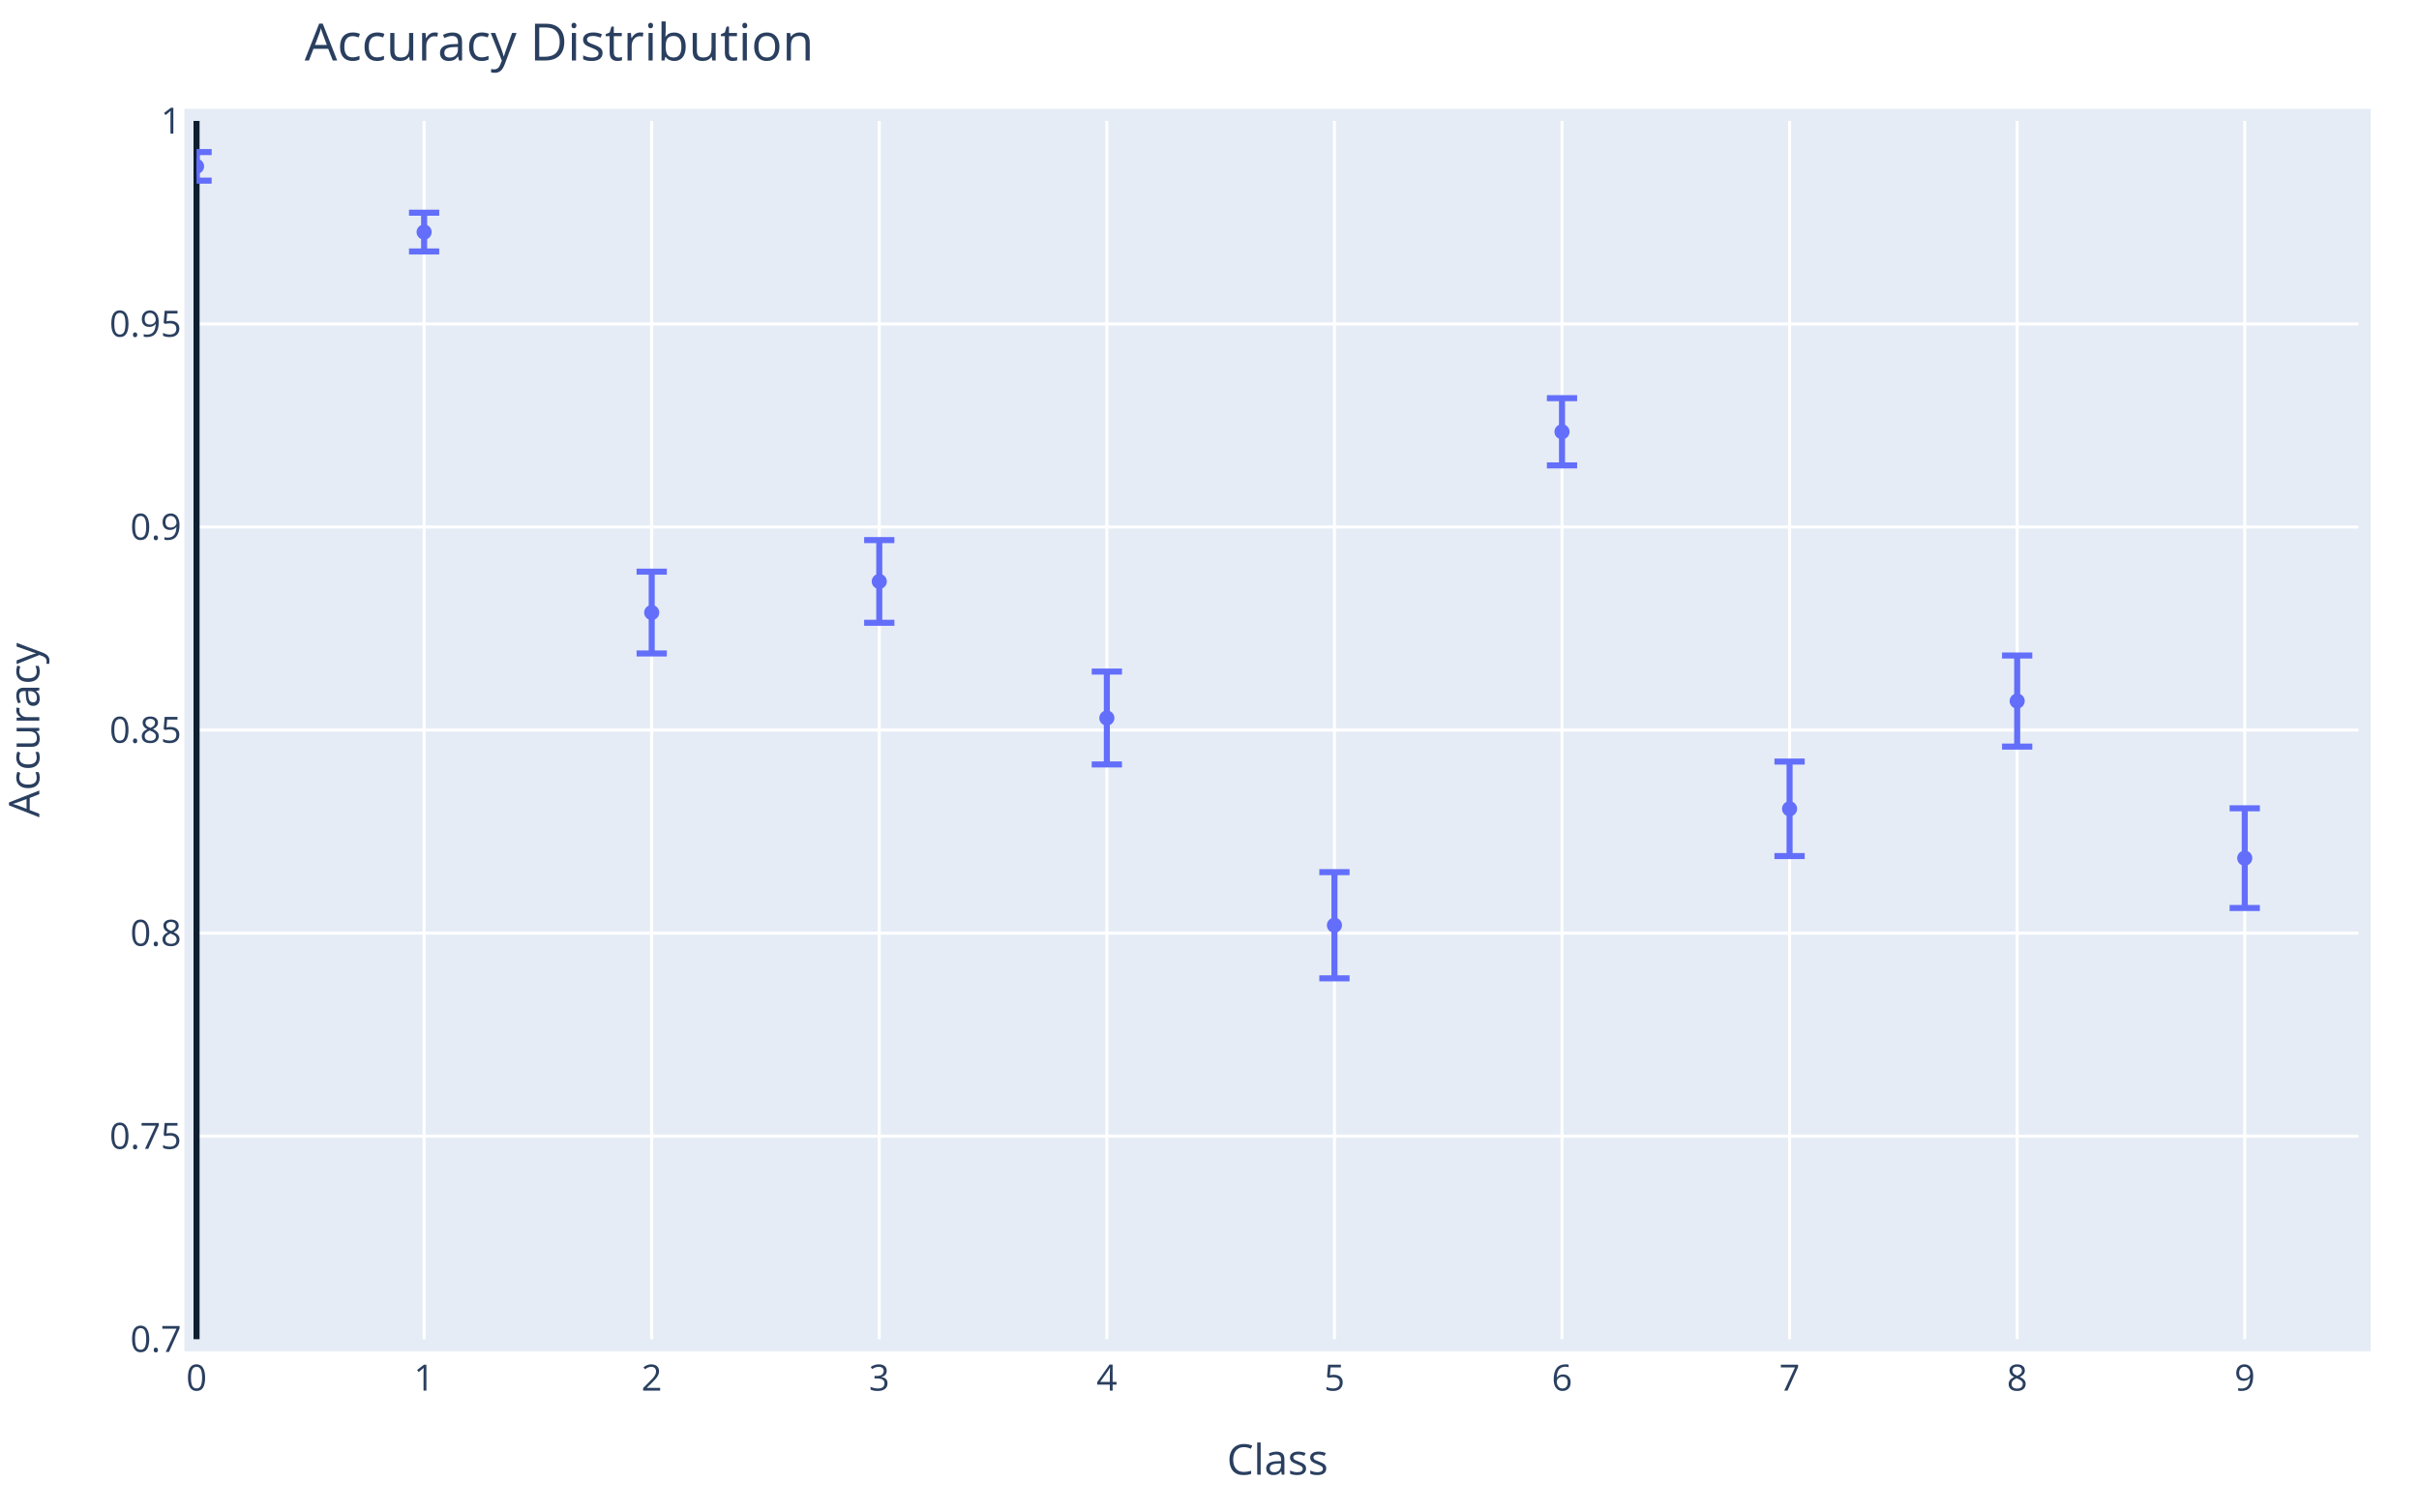
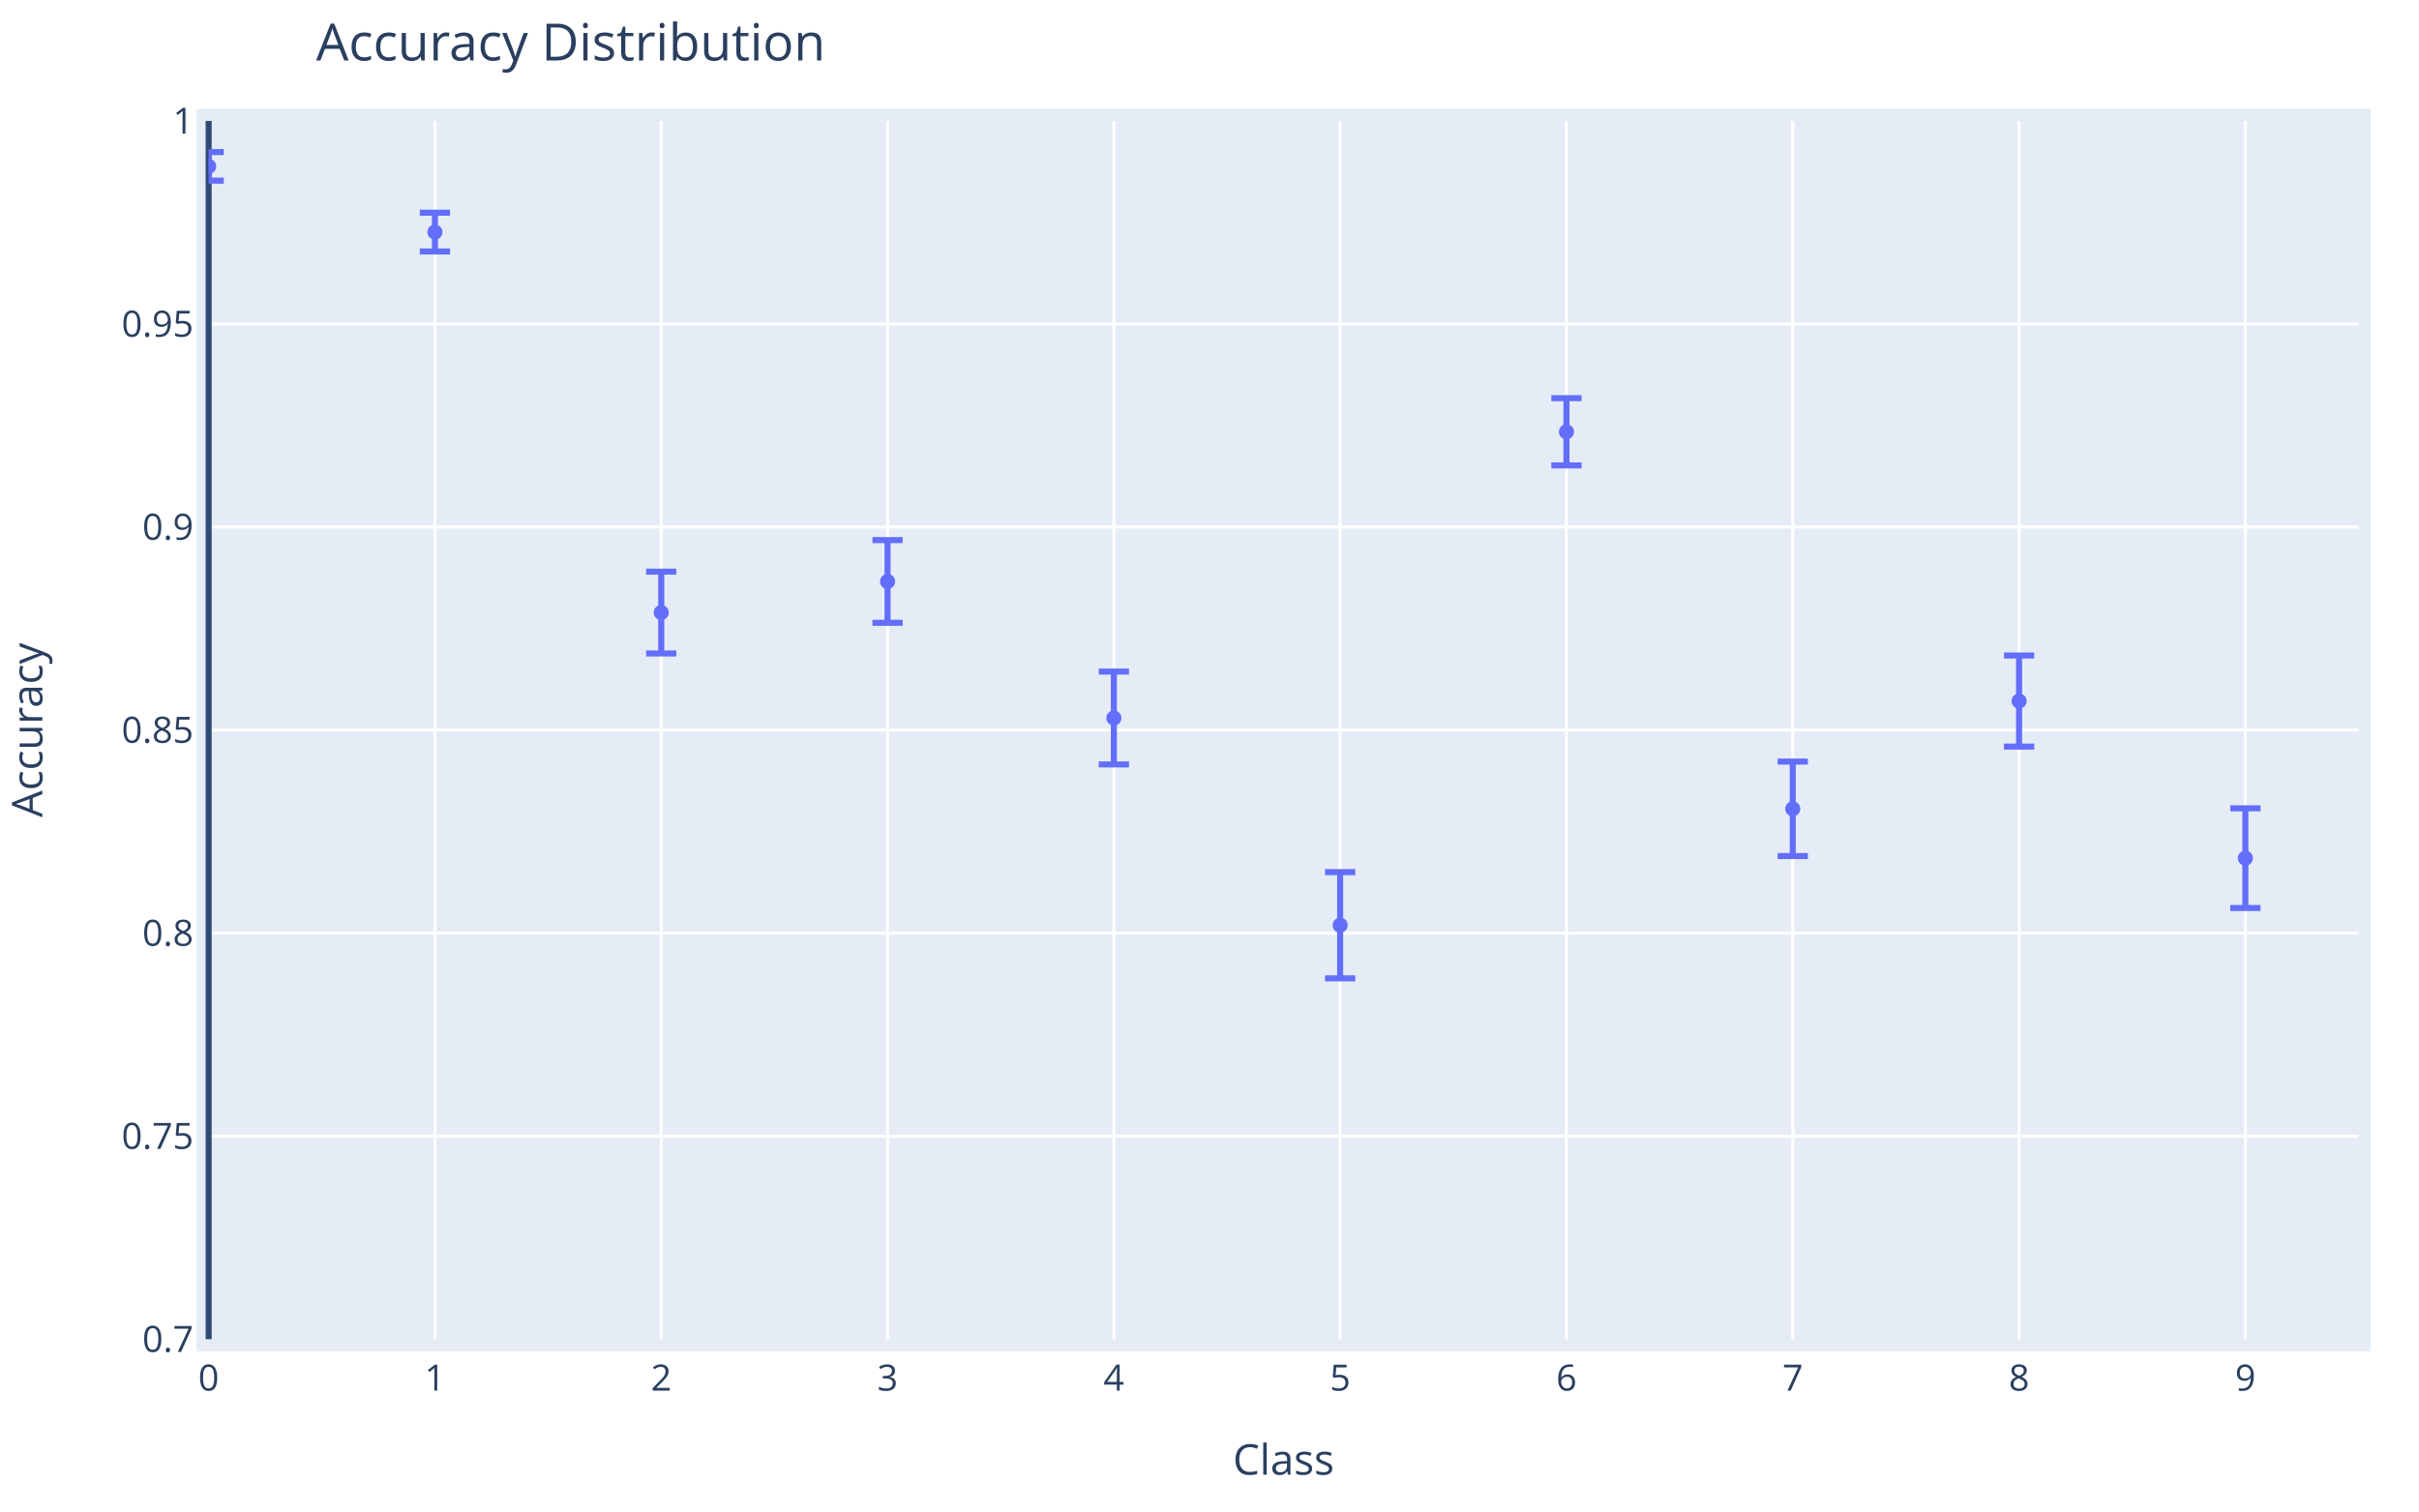
- <svg xmlns="http://www.w3.org/2000/svg" class="main-svg" width="800" height="500" viewBox="0 0 800 500">
+ <svg xmlns="http://www.w3.org/2000/svg" class="main-svg" width="800" height="500" style="" viewBox="0 0 800 500">
  <rect x="0" y="0" width="800" height="500" style="fill: rgb(255, 255, 255); fill-opacity: 1;" />
-   <defs id="defs-6bfb1a">
+   <defs id="defs-3daeb6">
    <g class="clips">
-       <clipPath id="clip6bfb1axyplot" class="plotclip">
-         <rect width="715" height="403" />
-       </clipPath>
-       <clipPath class="axesclip" id="clip6bfb1ax">
-         <rect x="65" y="0" width="715" height="500" />
-       </clipPath>
-       <clipPath class="axesclip" id="clip6bfb1ay">
+       <clipPath id="clip3daeb6xyplot" class="plotclip">
+         <rect width="711" height="403" />
+       </clipPath>
+       <clipPath class="axesclip" id="clip3daeb6x">
+         <rect x="69" y="0" width="711" height="500" />
+       </clipPath>
+       <clipPath class="axesclip" id="clip3daeb6y">
        <rect x="0" y="40" width="800" height="403" />
      </clipPath>
-       <clipPath class="axesclip" id="clip6bfb1axy">
-         <rect x="65" y="40" width="715" height="403" />
+       <clipPath class="axesclip" id="clip3daeb6xy">
+         <rect x="69" y="40" width="711" height="403" />
      </clipPath>
    </g>
    <g class="gradients" />
  </defs>
  <g class="bglayer">
-     <rect class="bg" x="61" y="36" width="723" height="411" style="fill: rgb(229, 236, 246); fill-opacity: 1; stroke-width: 0;" />
+     <rect class="bg" x="65" y="36" width="719" height="411" style="fill: rgb(229, 236, 246); fill-opacity: 1; stroke-width: 0;" />
  </g>
  <g class="layer-below">
    <g class="imagelayer" />
    <g class="shapelayer" />
  </g>
  <g class="cartesianlayer">
    <g class="subplot xy">
      <g class="layer-subplot">
        <g class="shapelayer" />
        <g class="imagelayer" />
      </g>
      <g class="gridlayer">
        <g class="x">
-           <path class="xgrid crisp" transform="translate(140.26,0)" d="M0,40v403" style="stroke: rgb(255, 255, 255); stroke-opacity: 1; stroke-width: 1px;" />
-           <path class="xgrid crisp" transform="translate(215.53,0)" d="M0,40v403" style="stroke: rgb(255, 255, 255); stroke-opacity: 1; stroke-width: 1px;" />
-           <path class="xgrid crisp" transform="translate(290.79,0)" d="M0,40v403" style="stroke: rgb(255, 255, 255); stroke-opacity: 1; stroke-width: 1px;" />
-           <path class="xgrid crisp" transform="translate(366.05,0)" d="M0,40v403" style="stroke: rgb(255, 255, 255); stroke-opacity: 1; stroke-width: 1px;" />
-           <path class="xgrid crisp" transform="translate(441.32,0)" d="M0,40v403" style="stroke: rgb(255, 255, 255); stroke-opacity: 1; stroke-width: 1px;" />
-           <path class="xgrid crisp" transform="translate(516.58,0)" d="M0,40v403" style="stroke: rgb(255, 255, 255); stroke-opacity: 1; stroke-width: 1px;" />
-           <path class="xgrid crisp" transform="translate(591.84,0)" d="M0,40v403" style="stroke: rgb(255, 255, 255); stroke-opacity: 1; stroke-width: 1px;" />
-           <path class="xgrid crisp" transform="translate(667.11,0)" d="M0,40v403" style="stroke: rgb(255, 255, 255); stroke-opacity: 1; stroke-width: 1px;" />
-           <path class="xgrid crisp" transform="translate(742.37,0)" d="M0,40v403" style="stroke: rgb(255, 255, 255); stroke-opacity: 1; stroke-width: 1px;" />
+           <path class="xgrid crisp" transform="translate(143.84,0)" d="M0,40v403" style="stroke: rgb(255, 255, 255); stroke-opacity: 1; stroke-width: 1px;" />
+           <path class="xgrid crisp" transform="translate(218.68,0)" d="M0,40v403" style="stroke: rgb(255, 255, 255); stroke-opacity: 1; stroke-width: 1px;" />
+           <path class="xgrid crisp" transform="translate(293.53,0)" d="M0,40v403" style="stroke: rgb(255, 255, 255); stroke-opacity: 1; stroke-width: 1px;" />
+           <path class="xgrid crisp" transform="translate(368.37,0)" d="M0,40v403" style="stroke: rgb(255, 255, 255); stroke-opacity: 1; stroke-width: 1px;" />
+           <path class="xgrid crisp" transform="translate(443.21,0)" d="M0,40v403" style="stroke: rgb(255, 255, 255); stroke-opacity: 1; stroke-width: 1px;" />
+           <path class="xgrid crisp" transform="translate(518.05,0)" d="M0,40v403" style="stroke: rgb(255, 255, 255); stroke-opacity: 1; stroke-width: 1px;" />
+           <path class="xgrid crisp" transform="translate(592.89,0)" d="M0,40v403" style="stroke: rgb(255, 255, 255); stroke-opacity: 1; stroke-width: 1px;" />
+           <path class="xgrid crisp" transform="translate(667.74,0)" d="M0,40v403" style="stroke: rgb(255, 255, 255); stroke-opacity: 1; stroke-width: 1px;" />
+           <path class="xgrid crisp" transform="translate(742.58,0)" d="M0,40v403" style="stroke: rgb(255, 255, 255); stroke-opacity: 1; stroke-width: 1px;" />
        </g>
        <g class="y">
-           <path class="ygrid crisp" transform="translate(0,375.83)" d="M65,0h715" style="stroke: rgb(255, 255, 255); stroke-opacity: 1; stroke-width: 1px;" />
-           <path class="ygrid crisp" transform="translate(0,308.67)" d="M65,0h715" style="stroke: rgb(255, 255, 255); stroke-opacity: 1; stroke-width: 1px;" />
-           <path class="ygrid crisp" transform="translate(0,241.5)" d="M65,0h715" style="stroke: rgb(255, 255, 255); stroke-opacity: 1; stroke-width: 1px;" />
-           <path class="ygrid crisp" transform="translate(0,174.33)" d="M65,0h715" style="stroke: rgb(255, 255, 255); stroke-opacity: 1; stroke-width: 1px;" />
-           <path class="ygrid crisp" transform="translate(0,107.17)" d="M65,0h715" style="stroke: rgb(255, 255, 255); stroke-opacity: 1; stroke-width: 1px;" />
+           <path class="ygrid crisp" transform="translate(0,375.83)" d="M69,0h711" style="stroke: rgb(255, 255, 255); stroke-opacity: 1; stroke-width: 1px;" />
+           <path class="ygrid crisp" transform="translate(0,308.67)" d="M69,0h711" style="stroke: rgb(255, 255, 255); stroke-opacity: 1; stroke-width: 1px;" />
+           <path class="ygrid crisp" transform="translate(0,241.5)" d="M69,0h711" style="stroke: rgb(255, 255, 255); stroke-opacity: 1; stroke-width: 1px;" />
+           <path class="ygrid crisp" transform="translate(0,174.33)" d="M69,0h711" style="stroke: rgb(255, 255, 255); stroke-opacity: 1; stroke-width: 1px;" />
+           <path class="ygrid crisp" transform="translate(0,107.17)" d="M69,0h711" style="stroke: rgb(255, 255, 255); stroke-opacity: 1; stroke-width: 1px;" />
        </g>
      </g>
      <g class="zerolinelayer">
-         <path class="xzl zl crisp" transform="translate(65,0)" d="M0,40v403" style="stroke: rgb(15, 30, 49); stroke-opacity: 1; stroke-width: 2px;" />
+         <path class="xzl zl crisp" transform="translate(69,0)" d="M0,40v403" style="stroke: rgb(46, 75, 115); stroke-opacity: 1; stroke-width: 2px;" />
      </g>
      <path class="xlines-below" />
      <path class="ylines-below" />
      <g class="overlines-below" />
      <g class="xaxislayer-below" />
      <g class="yaxislayer-below" />
      <g class="overaxes-below" />
-       <g class="plot" transform="translate(65, 40)" clip-path="url('#clip6bfb1axyplot')">
+       <g class="plot" transform="translate(69, 40)" clip-path="url('#clip3daeb6xyplot')">
        <g class="scatterlayer mlayer">
-           <g class="trace scatter tracea9908182-695a-4a08-9360-fbf8f543a194" style="stroke-miterlimit: 2; opacity: 1;">
+           <g class="trace scatter tracea1490b07-194f-4446-a8df-bc82d39cc035" style="stroke-miterlimit: 2; opacity: 1;">
            <g class="fills" />
            <g class="errorbars">
              <g class="errorbar" style="opacity: 1;">
                <path class="yerror" d="M-5,10.3h10m-5,0V19.75m-5,0h10" style="vector-effect: non-scaling-stroke; stroke-width: 2px; stroke: rgb(99, 110, 250); stroke-opacity: 1;" />
              </g>
              <g class="errorbar" style="opacity: 1;">
-                 <path class="yerror" d="M70.26,30.36h10m-5,0V43.18m-5,0h10" style="vector-effect: non-scaling-stroke; stroke-width: 2px; stroke: rgb(99, 110, 250); stroke-opacity: 1;" />
-               </g>
-               <g class="errorbar" style="opacity: 1;">
-                 <path class="yerror" d="M145.53,149.1h10m-5,0V176.16m-5,0h10" style="vector-effect: non-scaling-stroke; stroke-width: 2px; stroke: rgb(99, 110, 250); stroke-opacity: 1;" />
-               </g>
-               <g class="errorbar" style="opacity: 1;">
-                 <path class="yerror" d="M220.79,138.66h10m-5,0V166.01m-5,0h10" style="vector-effect: non-scaling-stroke; stroke-width: 2px; stroke: rgb(99, 110, 250); stroke-opacity: 1;" />
-               </g>
-               <g class="errorbar" style="opacity: 1;">
-                 <path class="yerror" d="M296.05,182.15h10m-5,0V212.87m-5,0h10" style="vector-effect: non-scaling-stroke; stroke-width: 2px; stroke: rgb(99, 110, 250); stroke-opacity: 1;" />
-               </g>
-               <g class="errorbar" style="opacity: 1;">
-                 <path class="yerror" d="M371.32,248.5h10m-5,0V283.63m-5,0h10" style="vector-effect: non-scaling-stroke; stroke-width: 2px; stroke: rgb(99, 110, 250); stroke-opacity: 1;" />
-               </g>
-               <g class="errorbar" style="opacity: 1;">
-                 <path class="yerror" d="M446.58,91.71h10m-5,0V113.95m-5,0h10" style="vector-effect: non-scaling-stroke; stroke-width: 2px; stroke: rgb(99, 110, 250); stroke-opacity: 1;" />
-               </g>
-               <g class="errorbar" style="opacity: 1;">
-                 <path class="yerror" d="M521.84,211.92h10m-5,0V243.18m-5,0h10" style="vector-effect: non-scaling-stroke; stroke-width: 2px; stroke: rgb(99, 110, 250); stroke-opacity: 1;" />
-               </g>
-               <g class="errorbar" style="opacity: 1;">
-                 <path class="yerror" d="M597.11,176.84h10m-5,0V206.97m-5,0h10" style="vector-effect: non-scaling-stroke; stroke-width: 2px; stroke: rgb(99, 110, 250); stroke-opacity: 1;" />
-               </g>
-               <g class="errorbar" style="opacity: 1;">
-                 <path class="yerror" d="M672.37,227.38h10m-5,0V260.36m-5,0h10" style="vector-effect: non-scaling-stroke; stroke-width: 2px; stroke: rgb(99, 110, 250); stroke-opacity: 1;" />
+                 <path class="yerror" d="M69.84,30.36h10m-5,0V43.18m-5,0h10" style="vector-effect: non-scaling-stroke; stroke-width: 2px; stroke: rgb(99, 110, 250); stroke-opacity: 1;" />
+               </g>
+               <g class="errorbar" style="opacity: 1;">
+                 <path class="yerror" d="M144.68,149.1h10m-5,0V176.16m-5,0h10" style="vector-effect: non-scaling-stroke; stroke-width: 2px; stroke: rgb(99, 110, 250); stroke-opacity: 1;" />
+               </g>
+               <g class="errorbar" style="opacity: 1;">
+                 <path class="yerror" d="M219.53,138.66h10m-5,0V166.01m-5,0h10" style="vector-effect: non-scaling-stroke; stroke-width: 2px; stroke: rgb(99, 110, 250); stroke-opacity: 1;" />
+               </g>
+               <g class="errorbar" style="opacity: 1;">
+                 <path class="yerror" d="M294.37,182.15h10m-5,0V212.87m-5,0h10" style="vector-effect: non-scaling-stroke; stroke-width: 2px; stroke: rgb(99, 110, 250); stroke-opacity: 1;" />
+               </g>
+               <g class="errorbar" style="opacity: 1;">
+                 <path class="yerror" d="M369.21,248.5h10m-5,0V283.63m-5,0h10" style="vector-effect: non-scaling-stroke; stroke-width: 2px; stroke: rgb(99, 110, 250); stroke-opacity: 1;" />
+               </g>
+               <g class="errorbar" style="opacity: 1;">
+                 <path class="yerror" d="M444.05,91.71h10m-5,0V113.95m-5,0h10" style="vector-effect: non-scaling-stroke; stroke-width: 2px; stroke: rgb(99, 110, 250); stroke-opacity: 1;" />
+               </g>
+               <g class="errorbar" style="opacity: 1;">
+                 <path class="yerror" d="M518.89,211.92h10m-5,0V243.18m-5,0h10" style="vector-effect: non-scaling-stroke; stroke-width: 2px; stroke: rgb(99, 110, 250); stroke-opacity: 1;" />
+               </g>
+               <g class="errorbar" style="opacity: 1;">
+                 <path class="yerror" d="M593.74,176.84h10m-5,0V206.97m-5,0h10" style="vector-effect: non-scaling-stroke; stroke-width: 2px; stroke: rgb(99, 110, 250); stroke-opacity: 1;" />
+               </g>
+               <g class="errorbar" style="opacity: 1;">
+                 <path class="yerror" d="M668.58,227.38h10m-5,0V260.36m-5,0h10" style="vector-effect: non-scaling-stroke; stroke-width: 2px; stroke: rgb(99, 110, 250); stroke-opacity: 1;" />
              </g>
            </g>
            <g class="lines" />
            <g class="points">
              <path class="point" transform="translate(0,15.03)" d="M2.5,0A2.5,2.5 0 1,1 0,-2.5A2.5,2.5 0 0,1 2.5,0Z" style="opacity: 1; stroke-width: 0px; fill: rgb(99, 110, 250); fill-opacity: 1;" />
-               <path class="point" transform="translate(75.26,36.77)" d="M2.5,0A2.5,2.5 0 1,1 0,-2.5A2.5,2.5 0 0,1 2.5,0Z" style="opacity: 1; stroke-width: 0px; fill: rgb(99, 110, 250); fill-opacity: 1;" />
-               <path class="point" transform="translate(150.53,162.63)" d="M2.5,0A2.5,2.5 0 1,1 0,-2.5A2.5,2.5 0 0,1 2.5,0Z" style="opacity: 1; stroke-width: 0px; fill: rgb(99, 110, 250); fill-opacity: 1;" />
-               <path class="point" transform="translate(225.79,152.34)" d="M2.5,0A2.5,2.5 0 1,1 0,-2.5A2.5,2.5 0 0,1 2.5,0Z" style="opacity: 1; stroke-width: 0px; fill: rgb(99, 110, 250); fill-opacity: 1;" />
-               <path class="point" transform="translate(301.05,197.51)" d="M2.5,0A2.5,2.5 0 1,1 0,-2.5A2.5,2.5 0 0,1 2.5,0Z" style="opacity: 1; stroke-width: 0px; fill: rgb(99, 110, 250); fill-opacity: 1;" />
-               <path class="point" transform="translate(376.32,266.06)" d="M2.5,0A2.5,2.5 0 1,1 0,-2.5A2.5,2.5 0 0,1 2.5,0Z" style="opacity: 1; stroke-width: 0px; fill: rgb(99, 110, 250); fill-opacity: 1;" />
-               <path class="point" transform="translate(451.58,102.83)" d="M2.5,0A2.5,2.5 0 1,1 0,-2.5A2.5,2.5 0 0,1 2.5,0Z" style="opacity: 1; stroke-width: 0px; fill: rgb(99, 110, 250); fill-opacity: 1;" />
-               <path class="point" transform="translate(526.84,227.55)" d="M2.5,0A2.5,2.5 0 1,1 0,-2.5A2.5,2.5 0 0,1 2.5,0Z" style="opacity: 1; stroke-width: 0px; fill: rgb(99, 110, 250); fill-opacity: 1;" />
-               <path class="point" transform="translate(602.11,191.9)" d="M2.5,0A2.5,2.5 0 1,1 0,-2.5A2.5,2.5 0 0,1 2.5,0Z" style="opacity: 1; stroke-width: 0px; fill: rgb(99, 110, 250); fill-opacity: 1;" />
-               <path class="point" transform="translate(677.37,243.87)" d="M2.5,0A2.5,2.5 0 1,1 0,-2.5A2.5,2.5 0 0,1 2.5,0Z" style="opacity: 1; stroke-width: 0px; fill: rgb(99, 110, 250); fill-opacity: 1;" />
+               <path class="point" transform="translate(74.84,36.77)" d="M2.5,0A2.5,2.5 0 1,1 0,-2.5A2.5,2.5 0 0,1 2.5,0Z" style="opacity: 1; stroke-width: 0px; fill: rgb(99, 110, 250); fill-opacity: 1;" />
+               <path class="point" transform="translate(149.68,162.63)" d="M2.5,0A2.5,2.5 0 1,1 0,-2.5A2.5,2.5 0 0,1 2.5,0Z" style="opacity: 1; stroke-width: 0px; fill: rgb(99, 110, 250); fill-opacity: 1;" />
+               <path class="point" transform="translate(224.53,152.34)" d="M2.5,0A2.5,2.5 0 1,1 0,-2.5A2.5,2.5 0 0,1 2.5,0Z" style="opacity: 1; stroke-width: 0px; fill: rgb(99, 110, 250); fill-opacity: 1;" />
+               <path class="point" transform="translate(299.37,197.51)" d="M2.5,0A2.5,2.5 0 1,1 0,-2.5A2.5,2.5 0 0,1 2.5,0Z" style="opacity: 1; stroke-width: 0px; fill: rgb(99, 110, 250); fill-opacity: 1;" />
+               <path class="point" transform="translate(374.21,266.06)" d="M2.5,0A2.5,2.5 0 1,1 0,-2.5A2.5,2.5 0 0,1 2.5,0Z" style="opacity: 1; stroke-width: 0px; fill: rgb(99, 110, 250); fill-opacity: 1;" />
+               <path class="point" transform="translate(449.05,102.83)" d="M2.5,0A2.5,2.5 0 1,1 0,-2.5A2.5,2.5 0 0,1 2.5,0Z" style="opacity: 1; stroke-width: 0px; fill: rgb(99, 110, 250); fill-opacity: 1;" />
+               <path class="point" transform="translate(523.89,227.55)" d="M2.5,0A2.5,2.5 0 1,1 0,-2.5A2.5,2.5 0 0,1 2.5,0Z" style="opacity: 1; stroke-width: 0px; fill: rgb(99, 110, 250); fill-opacity: 1;" />
+               <path class="point" transform="translate(598.74,191.9)" d="M2.5,0A2.5,2.5 0 1,1 0,-2.5A2.5,2.5 0 0,1 2.5,0Z" style="opacity: 1; stroke-width: 0px; fill: rgb(99, 110, 250); fill-opacity: 1;" />
+               <path class="point" transform="translate(673.58,243.87)" d="M2.5,0A2.5,2.5 0 1,1 0,-2.5A2.5,2.5 0 0,1 2.5,0Z" style="opacity: 1; stroke-width: 0px; fill: rgb(99, 110, 250); fill-opacity: 1;" />
            </g>
            <g class="text" />
          </g>
        </g>
      </g>
      <g class="overplot" />
      <path class="xlines-above crisp" d="M0,0" style="fill: none;" />
      <path class="ylines-above crisp" d="M0,0" style="fill: none;" />
      <g class="overlines-above" />
      <g class="xaxislayer-above">
        <g class="xtick">
-           <text text-anchor="middle" x="0" y="460" transform="translate(65,0)" style="font-family: 'Open Sans', verdana, arial, sans-serif; font-size: 12px; fill: rgb(42, 63, 95); fill-opacity: 1; white-space: pre;">0</text>
-         </g>
-         <g class="xtick">
-           <text text-anchor="middle" x="0" y="460" transform="translate(140.26,0)" style="font-family: 'Open Sans', verdana, arial, sans-serif; font-size: 12px; fill: rgb(42, 63, 95); fill-opacity: 1; white-space: pre;">1</text>
-         </g>
-         <g class="xtick">
-           <text text-anchor="middle" x="0" y="460" transform="translate(215.53,0)" style="font-family: 'Open Sans', verdana, arial, sans-serif; font-size: 12px; fill: rgb(42, 63, 95); fill-opacity: 1; white-space: pre;">2</text>
-         </g>
-         <g class="xtick">
-           <text text-anchor="middle" x="0" y="460" transform="translate(290.79,0)" style="font-family: 'Open Sans', verdana, arial, sans-serif; font-size: 12px; fill: rgb(42, 63, 95); fill-opacity: 1; white-space: pre;">3</text>
-         </g>
-         <g class="xtick">
-           <text text-anchor="middle" x="0" y="460" transform="translate(366.05,0)" style="font-family: 'Open Sans', verdana, arial, sans-serif; font-size: 12px; fill: rgb(42, 63, 95); fill-opacity: 1; white-space: pre;">4</text>
-         </g>
-         <g class="xtick">
-           <text text-anchor="middle" x="0" y="460" transform="translate(441.32,0)" style="font-family: 'Open Sans', verdana, arial, sans-serif; font-size: 12px; fill: rgb(42, 63, 95); fill-opacity: 1; white-space: pre;">5</text>
-         </g>
-         <g class="xtick">
-           <text text-anchor="middle" x="0" y="460" transform="translate(516.58,0)" style="font-family: 'Open Sans', verdana, arial, sans-serif; font-size: 12px; fill: rgb(42, 63, 95); fill-opacity: 1; white-space: pre;">6</text>
-         </g>
-         <g class="xtick">
-           <text text-anchor="middle" x="0" y="460" transform="translate(591.84,0)" style="font-family: 'Open Sans', verdana, arial, sans-serif; font-size: 12px; fill: rgb(42, 63, 95); fill-opacity: 1; white-space: pre;">7</text>
-         </g>
-         <g class="xtick">
-           <text text-anchor="middle" x="0" y="460" transform="translate(667.11,0)" style="font-family: 'Open Sans', verdana, arial, sans-serif; font-size: 12px; fill: rgb(42, 63, 95); fill-opacity: 1; white-space: pre;">8</text>
-         </g>
-         <g class="xtick">
-           <text text-anchor="middle" x="0" y="460" transform="translate(742.37,0)" style="font-family: 'Open Sans', verdana, arial, sans-serif; font-size: 12px; fill: rgb(42, 63, 95); fill-opacity: 1; white-space: pre;">9</text>
+           <text text-anchor="middle" x="0" y="460" transform="translate(69,0)" style="font-family: 'Open Sans', verdana, arial, sans-serif; font-size: 12px; fill: rgb(42, 63, 95); fill-opacity: 1; white-space: pre;">0</text>
+         </g>
+         <g class="xtick">
+           <text text-anchor="middle" x="0" y="460" transform="translate(143.84,0)" style="font-family: 'Open Sans', verdana, arial, sans-serif; font-size: 12px; fill: rgb(42, 63, 95); fill-opacity: 1; white-space: pre;">1</text>
+         </g>
+         <g class="xtick">
+           <text text-anchor="middle" x="0" y="460" transform="translate(218.68,0)" style="font-family: 'Open Sans', verdana, arial, sans-serif; font-size: 12px; fill: rgb(42, 63, 95); fill-opacity: 1; white-space: pre;">2</text>
+         </g>
+         <g class="xtick">
+           <text text-anchor="middle" x="0" y="460" transform="translate(293.53,0)" style="font-family: 'Open Sans', verdana, arial, sans-serif; font-size: 12px; fill: rgb(42, 63, 95); fill-opacity: 1; white-space: pre;">3</text>
+         </g>
+         <g class="xtick">
+           <text text-anchor="middle" x="0" y="460" transform="translate(368.37,0)" style="font-family: 'Open Sans', verdana, arial, sans-serif; font-size: 12px; fill: rgb(42, 63, 95); fill-opacity: 1; white-space: pre;">4</text>
+         </g>
+         <g class="xtick">
+           <text text-anchor="middle" x="0" y="460" transform="translate(443.21,0)" style="font-family: 'Open Sans', verdana, arial, sans-serif; font-size: 12px; fill: rgb(42, 63, 95); fill-opacity: 1; white-space: pre;">5</text>
+         </g>
+         <g class="xtick">
+           <text text-anchor="middle" x="0" y="460" transform="translate(518.05,0)" style="font-family: 'Open Sans', verdana, arial, sans-serif; font-size: 12px; fill: rgb(42, 63, 95); fill-opacity: 1; white-space: pre;">6</text>
+         </g>
+         <g class="xtick">
+           <text text-anchor="middle" x="0" y="460" transform="translate(592.89,0)" style="font-family: 'Open Sans', verdana, arial, sans-serif; font-size: 12px; fill: rgb(42, 63, 95); fill-opacity: 1; white-space: pre;">7</text>
+         </g>
+         <g class="xtick">
+           <text text-anchor="middle" x="0" y="460" transform="translate(667.74,0)" style="font-family: 'Open Sans', verdana, arial, sans-serif; font-size: 12px; fill: rgb(42, 63, 95); fill-opacity: 1; white-space: pre;">8</text>
+         </g>
+         <g class="xtick">
+           <text text-anchor="middle" x="0" y="460" transform="translate(742.58,0)" style="font-family: 'Open Sans', verdana, arial, sans-serif; font-size: 12px; fill: rgb(42, 63, 95); fill-opacity: 1; white-space: pre;">9</text>
        </g>
      </g>
      <g class="yaxislayer-above">
        <g class="ytick">
-           <text text-anchor="end" x="60" y="4.2" transform="translate(0,443)" style="font-family: 'Open Sans', verdana, arial, sans-serif; font-size: 12px; fill: rgb(42, 63, 95); fill-opacity: 1; white-space: pre;">0.7</text>
-         </g>
-         <g class="ytick">
-           <text text-anchor="end" x="60" y="4.2" transform="translate(0,375.83)" style="font-family: 'Open Sans', verdana, arial, sans-serif; font-size: 12px; fill: rgb(42, 63, 95); fill-opacity: 1; white-space: pre;">0.75</text>
-         </g>
-         <g class="ytick">
-           <text text-anchor="end" x="60" y="4.2" transform="translate(0,308.67)" style="font-family: 'Open Sans', verdana, arial, sans-serif; font-size: 12px; fill: rgb(42, 63, 95); fill-opacity: 1; white-space: pre;">0.8</text>
-         </g>
-         <g class="ytick">
-           <text text-anchor="end" x="60" y="4.2" transform="translate(0,241.5)" style="font-family: 'Open Sans', verdana, arial, sans-serif; font-size: 12px; fill: rgb(42, 63, 95); fill-opacity: 1; white-space: pre;">0.85</text>
-         </g>
-         <g class="ytick">
-           <text text-anchor="end" x="60" y="4.2" transform="translate(0,174.33)" style="font-family: 'Open Sans', verdana, arial, sans-serif; font-size: 12px; fill: rgb(42, 63, 95); fill-opacity: 1; white-space: pre;">0.9</text>
-         </g>
-         <g class="ytick">
-           <text text-anchor="end" x="60" y="4.2" transform="translate(0,107.17)" style="font-family: 'Open Sans', verdana, arial, sans-serif; font-size: 12px; fill: rgb(42, 63, 95); fill-opacity: 1; white-space: pre;">0.95</text>
-         </g>
-         <g class="ytick">
-           <text text-anchor="end" x="60" y="4.2" transform="translate(0,40)" style="font-family: 'Open Sans', verdana, arial, sans-serif; font-size: 12px; fill: rgb(42, 63, 95); fill-opacity: 1; white-space: pre;">1</text>
+           <text text-anchor="end" x="64" y="4.2" transform="translate(0,443)" style="font-family: 'Open Sans', verdana, arial, sans-serif; font-size: 12px; fill: rgb(42, 63, 95); fill-opacity: 1; white-space: pre;">0.7</text>
+         </g>
+         <g class="ytick">
+           <text text-anchor="end" x="64" y="4.2" transform="translate(0,375.83)" style="font-family: 'Open Sans', verdana, arial, sans-serif; font-size: 12px; fill: rgb(42, 63, 95); fill-opacity: 1; white-space: pre;">0.75</text>
+         </g>
+         <g class="ytick">
+           <text text-anchor="end" x="64" y="4.2" transform="translate(0,308.67)" style="font-family: 'Open Sans', verdana, arial, sans-serif; font-size: 12px; fill: rgb(42, 63, 95); fill-opacity: 1; white-space: pre;">0.8</text>
+         </g>
+         <g class="ytick">
+           <text text-anchor="end" x="64" y="4.2" transform="translate(0,241.5)" style="font-family: 'Open Sans', verdana, arial, sans-serif; font-size: 12px; fill: rgb(42, 63, 95); fill-opacity: 1; white-space: pre;">0.85</text>
+         </g>
+         <g class="ytick">
+           <text text-anchor="end" x="64" y="4.2" transform="translate(0,174.33)" style="font-family: 'Open Sans', verdana, arial, sans-serif; font-size: 12px; fill: rgb(42, 63, 95); fill-opacity: 1; white-space: pre;">0.9</text>
+         </g>
+         <g class="ytick">
+           <text text-anchor="end" x="64" y="4.2" transform="translate(0,107.17)" style="font-family: 'Open Sans', verdana, arial, sans-serif; font-size: 12px; fill: rgb(42, 63, 95); fill-opacity: 1; white-space: pre;">0.95</text>
+         </g>
+         <g class="ytick">
+           <text text-anchor="end" x="64" y="4.2" transform="translate(0,40)" style="font-family: 'Open Sans', verdana, arial, sans-serif; font-size: 12px; fill: rgb(42, 63, 95); fill-opacity: 1; white-space: pre;">1</text>
        </g>
      </g>
      <g class="overaxes-above" />
    </g>
  </g>
  <g class="polarlayer" />
  <g class="ternarylayer" />
  <g class="geolayer" />
  <g class="funnelarealayer" />
  <g class="pielayer" />
  <g class="treemaplayer" />
  <g class="sunburstlayer" />
  <g class="glimages" />
-   <defs id="topdefs-6bfb1a">
+   <defs id="topdefs-3daeb6">
    <g class="clips" />
  </defs>
  <g class="layer-above">
    <g class="imagelayer" />
    <g class="shapelayer" />
  </g>
  <g class="infolayer">
    <g class="g-gtitle">
-       <text class="gtitle" x="100.75" y="20" text-anchor="start" dy="0em" style="font-family: 'Open Sans', verdana, arial, sans-serif; font-size: 17px; fill: rgb(42, 63, 95); opacity: 1; font-weight: normal; white-space: pre;">Accuracy Distribution</text>
+       <text class="gtitle" x="104.55" y="20" text-anchor="start" dy="0em" style="font-family: 'Open Sans', verdana, arial, sans-serif; font-size: 17px; fill: rgb(42, 63, 95); opacity: 1; font-weight: normal; white-space: pre;">Accuracy Distribution</text>
    </g>
    <g class="g-xtitle">
-       <text class="xtitle" x="422.5" y="487.8" text-anchor="middle" style="font-family: 'Open Sans', verdana, arial, sans-serif; font-size: 14px; fill: rgb(42, 63, 95); opacity: 1; font-weight: normal; white-space: pre;">Class</text>
-     </g>
-     <g class="g-ytitle" transform="translate(1.15918,0)">
-       <text class="ytitle" transform="rotate(-90,11.84063,241.5)" x="11.841" y="241.5" text-anchor="middle" style="font-family: 'Open Sans', verdana, arial, sans-serif; font-size: 14px; fill: rgb(42, 63, 95); opacity: 1; font-weight: normal; white-space: pre;">Accuracy</text>
+       <text class="xtitle" x="424.5" y="487.8" text-anchor="middle" style="font-family: 'Open Sans', verdana, arial, sans-serif; font-size: 14px; fill: rgb(42, 63, 95); opacity: 1; font-weight: normal; white-space: pre;">Class</text>
+     </g>
+     <g class="g-ytitle" transform="translate(2.06543,0)">
+       <text class="ytitle" transform="rotate(-90,11.93438,241.5)" x="11.934" y="241.5" text-anchor="middle" style="font-family: 'Open Sans', verdana, arial, sans-serif; font-size: 14px; fill: rgb(42, 63, 95); opacity: 1; font-weight: normal; white-space: pre;">Accuracy</text>
    </g>
  </g>
</svg>
